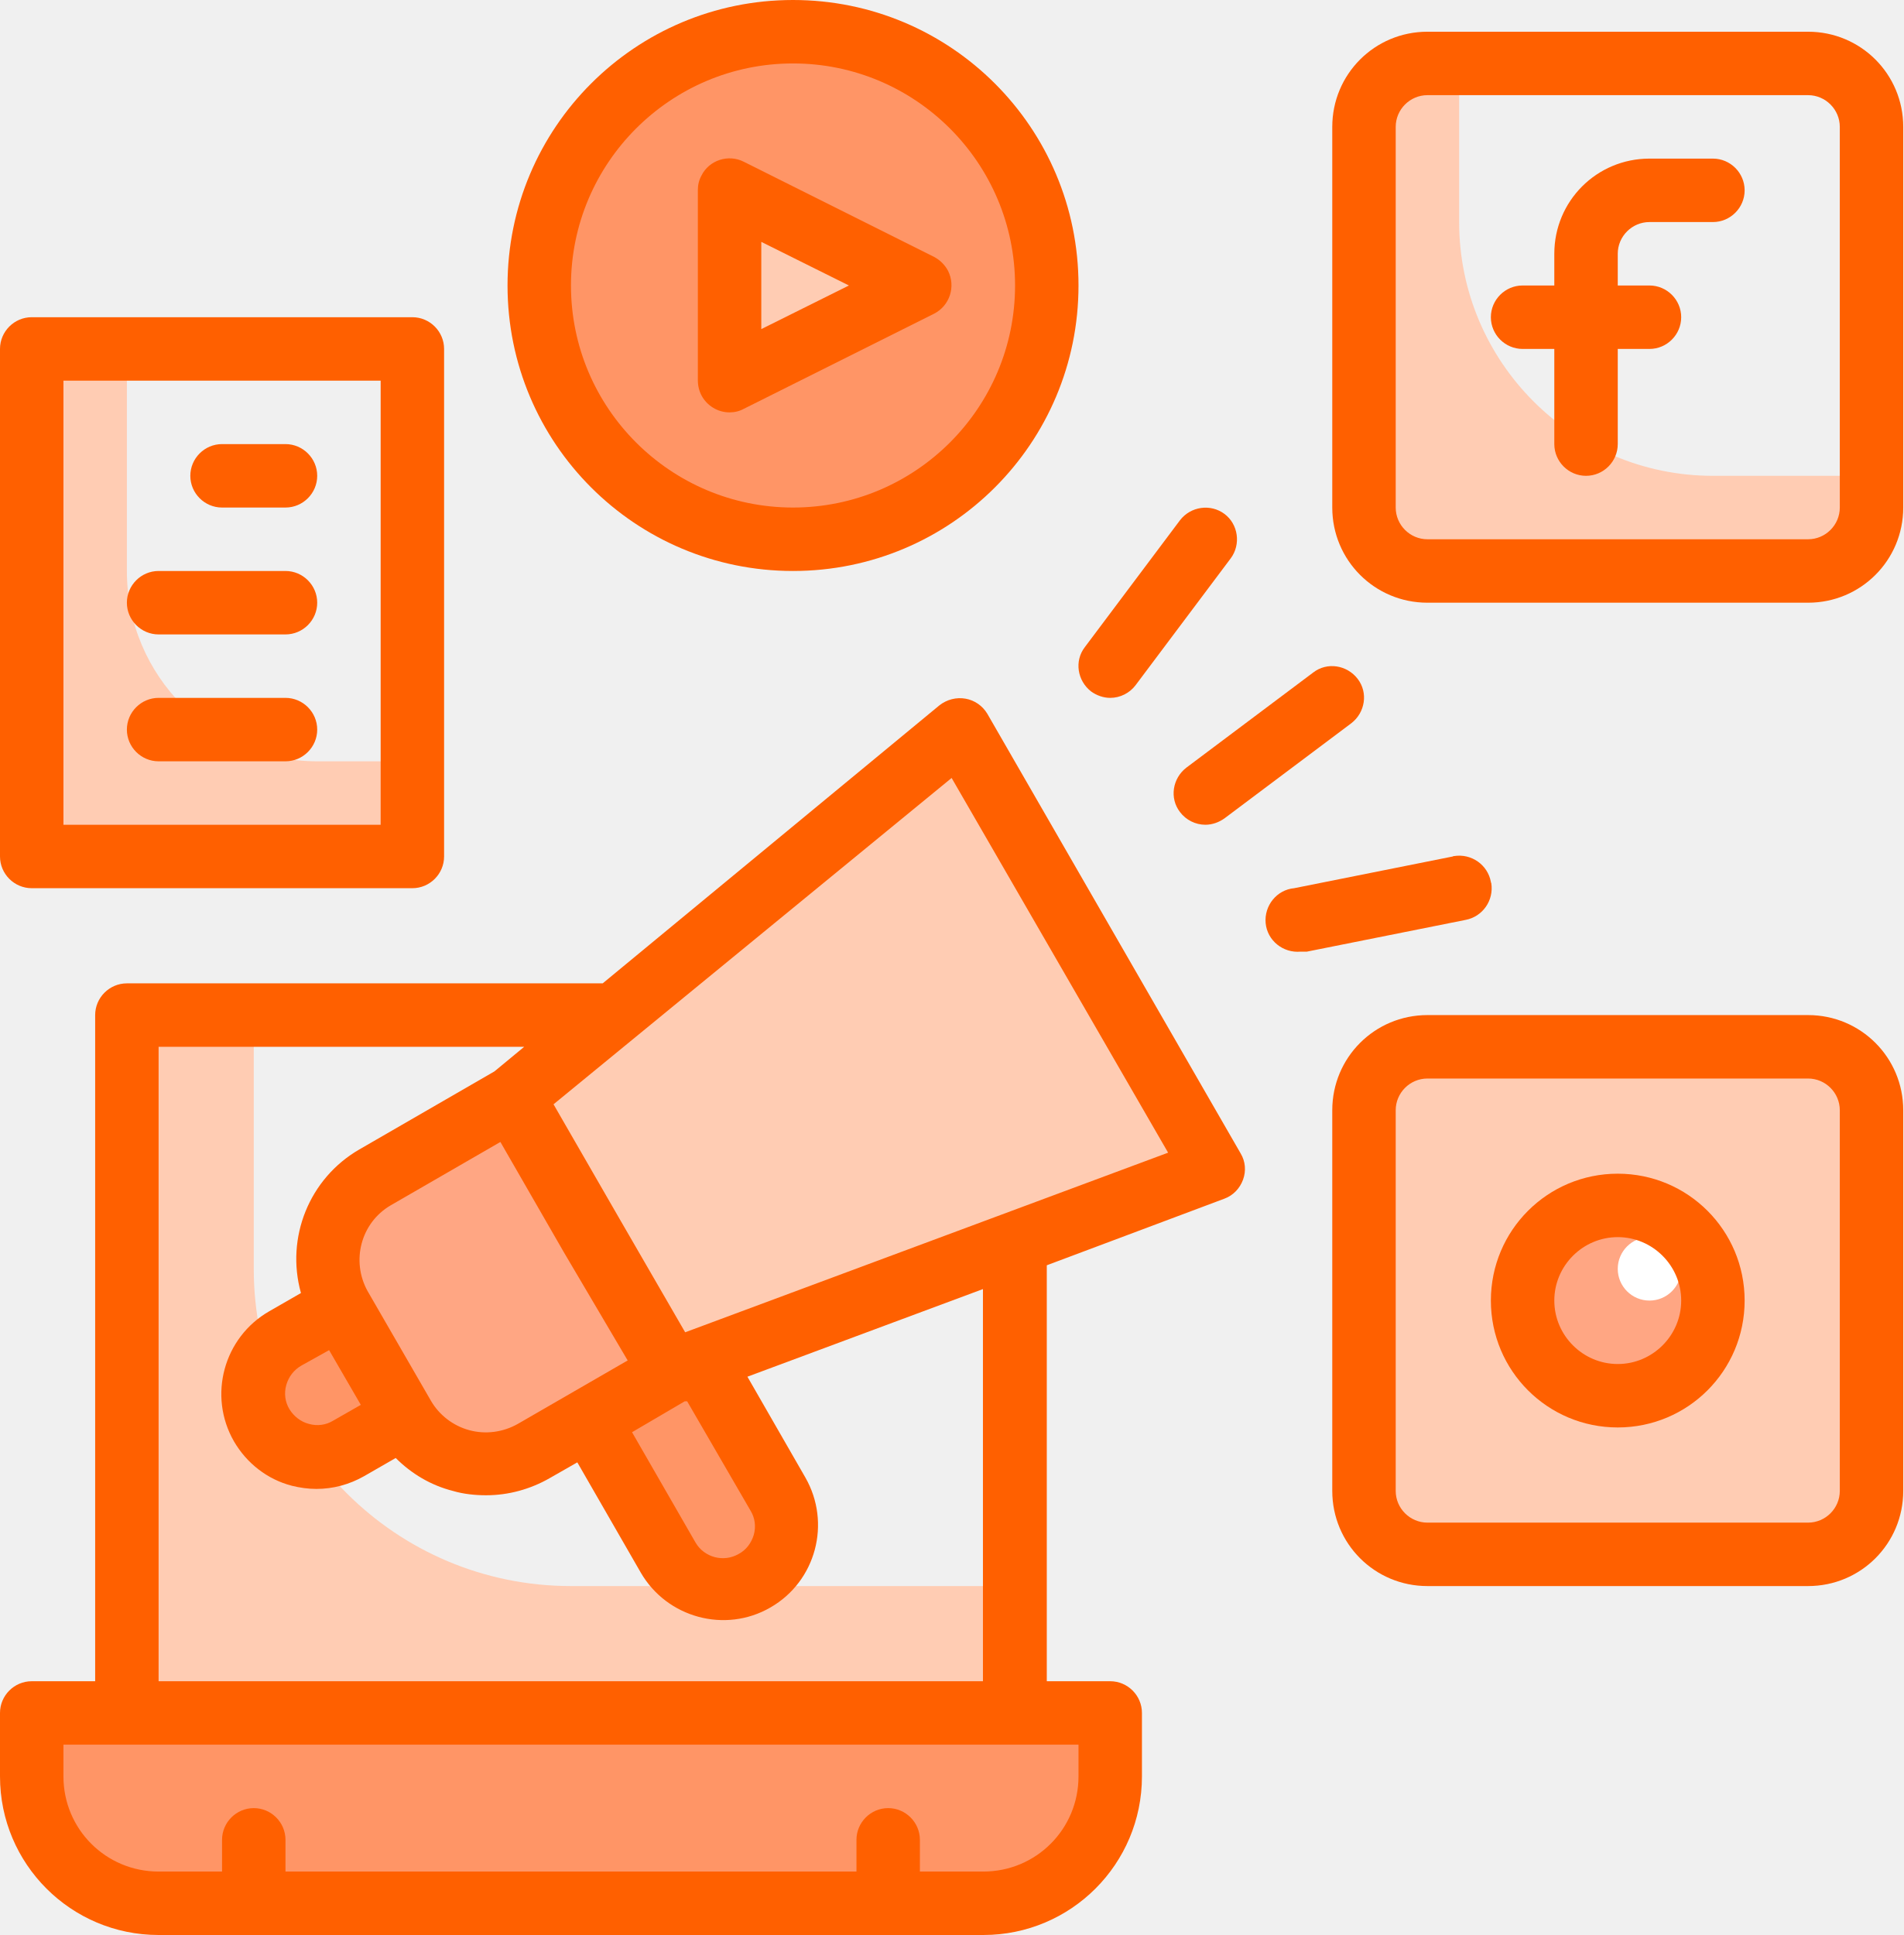
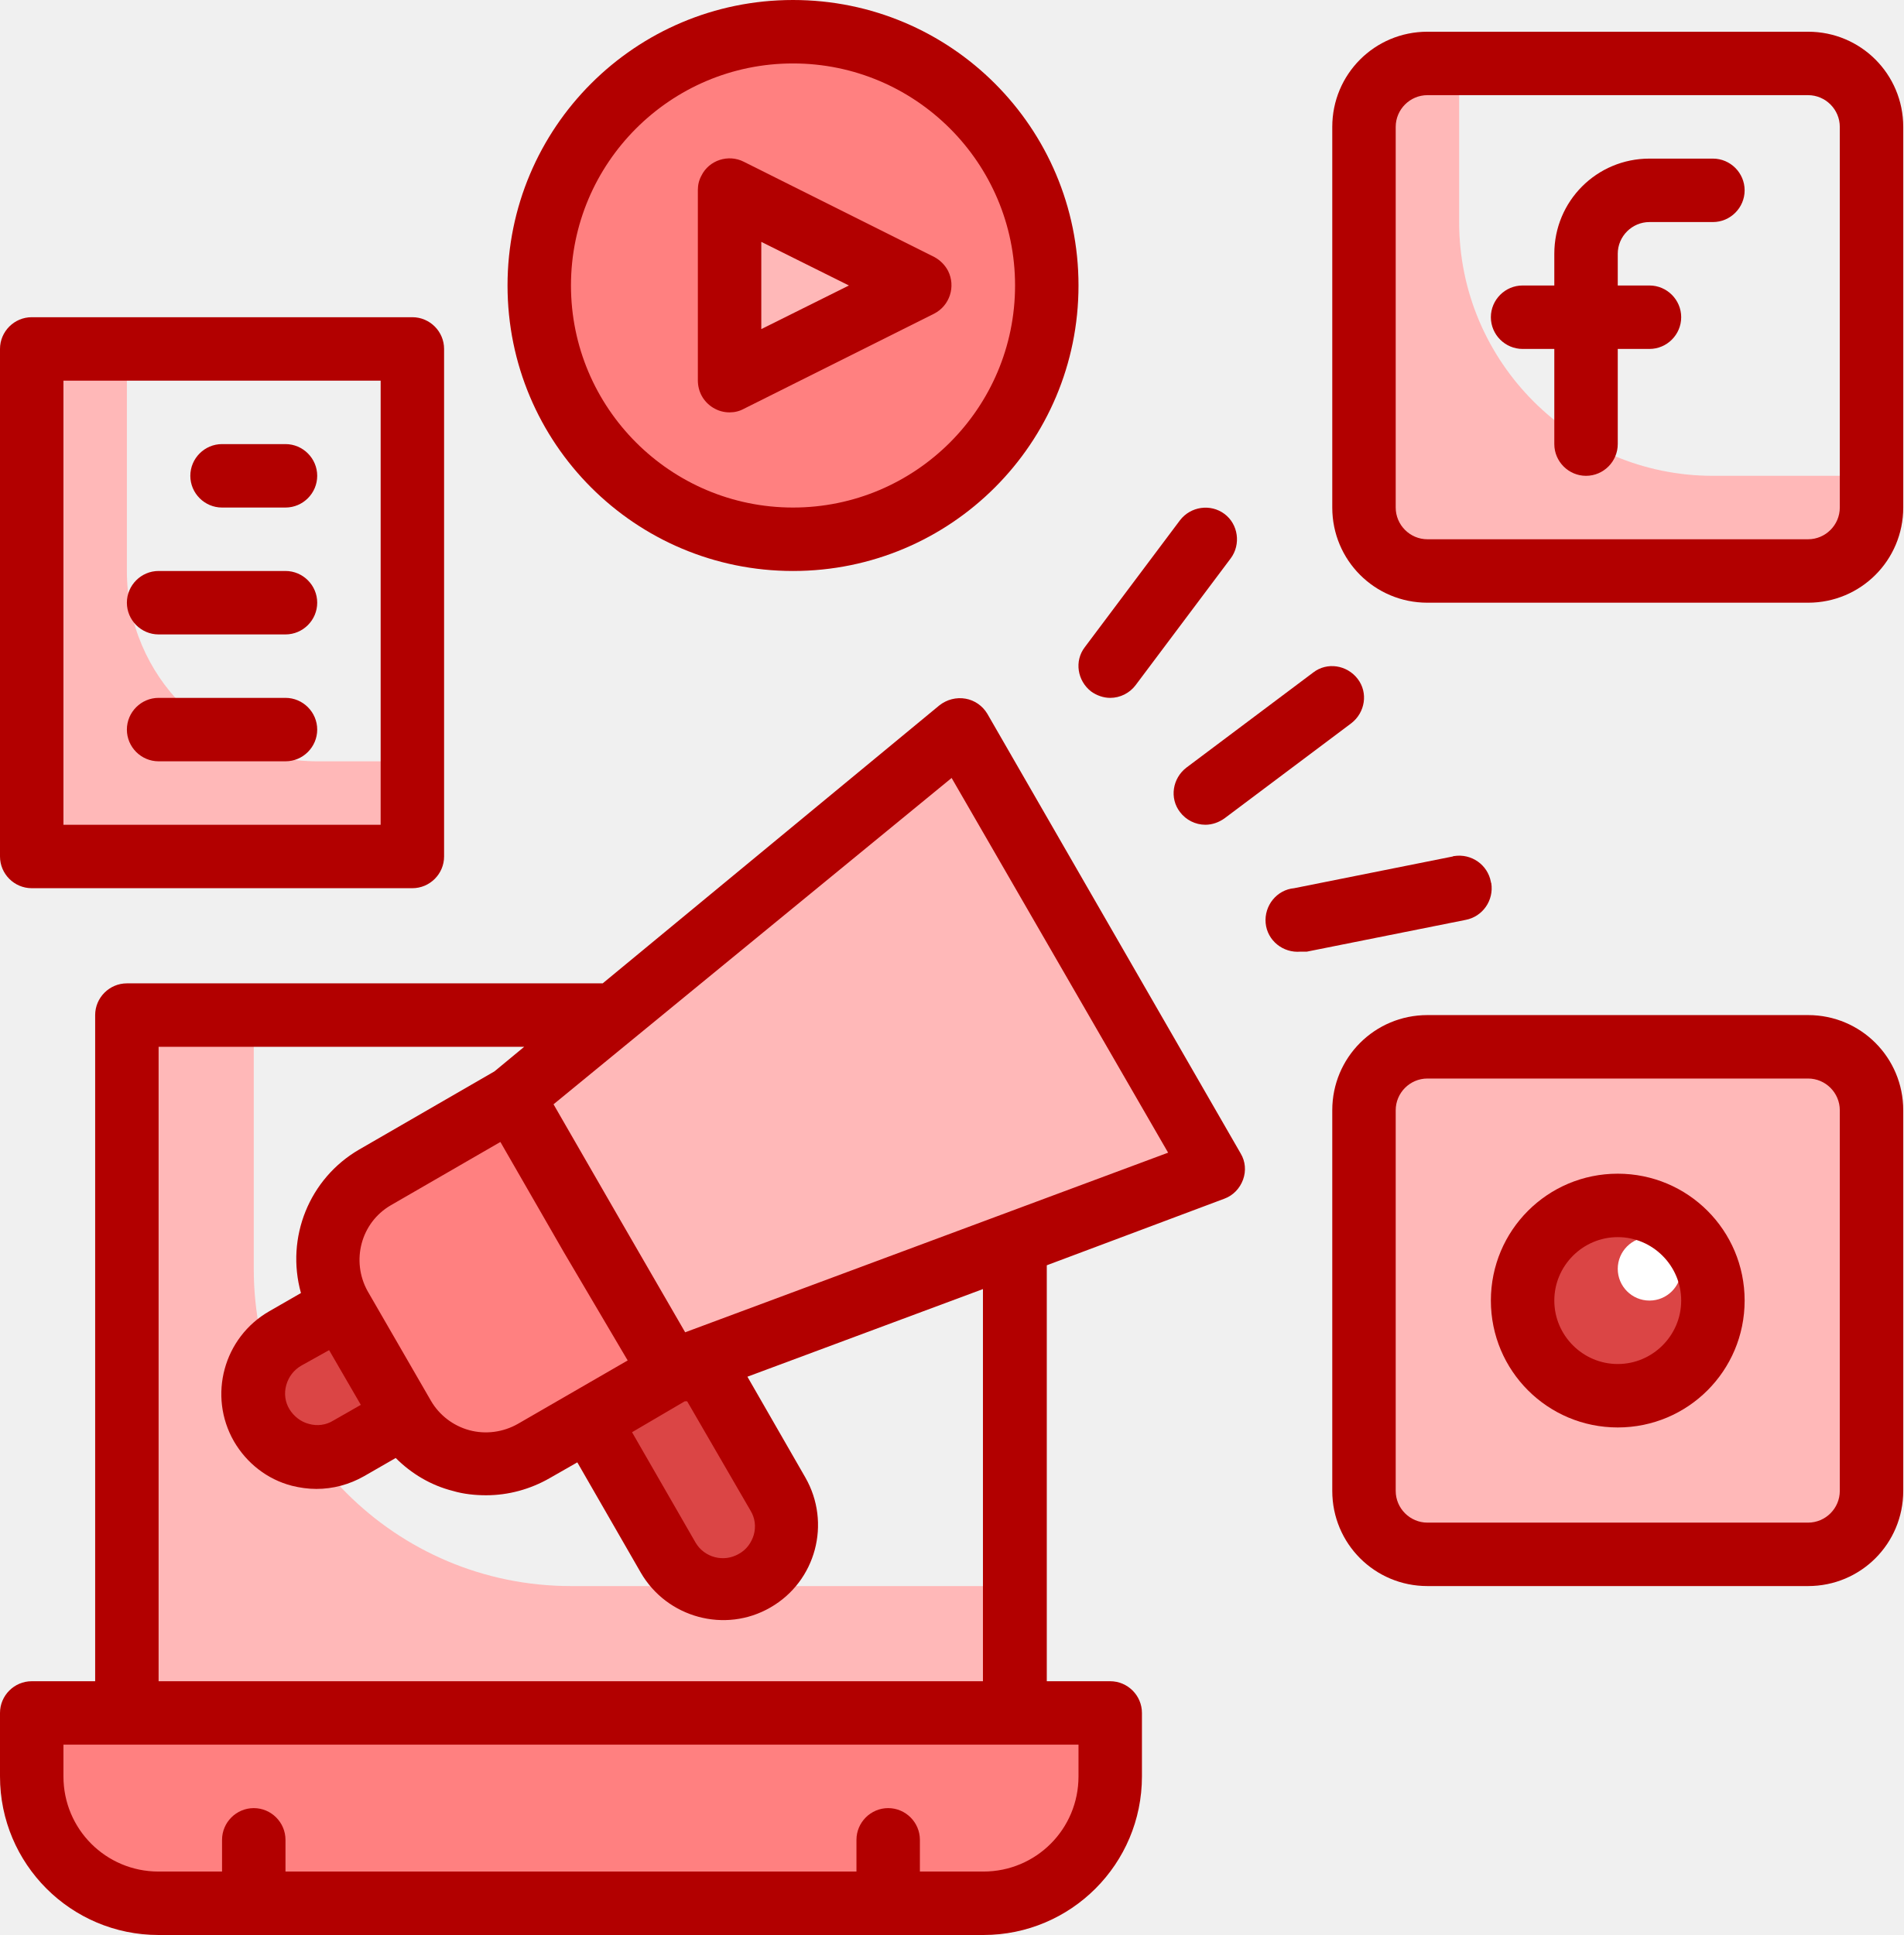
<svg xmlns="http://www.w3.org/2000/svg" version="1.1" id="Calque_1" x="0px" y="0px" viewBox="0 0 480 488" style="enable-background:new 0 0 480 488;" xml:space="preserve">
  <style type="text/css">
- 	.st0{fill:#FF9566;}
- 	.st1{fill:#FFCCB3;}
- 	.st2{fill:#FFA683;}
+ 	.st0{fill:#FF8080;}
+ 	.st1{fill:#FFB8B8;}
+ 	.st2{fill:#DB4545;}
	.st3{fill:#FFFFFF;}
- 	.st4{fill:#FF6000;}
+ 	.st4{fill:#B20000;}
</style>
  <path class="st0" d="M8,432h272l0,0v16c0,17.7-14.3,32-32,32H40c-17.7,0-32-14.3-32-32V432L8,432z" />
  <path class="st1" d="M64,320v-64H32v176h224v-32H144C99.8,400,64,364.2,64,320z" />
  <path class="st1" d="M360,264h96c8.8,0,16,7.2,16,16v96c0,8.8-7.2,16-16,16h-96c-8.8,0-16-7.2-16-16v-96  C344,271.2,351.2,264,360,264z" />
  <circle class="st2" cx="408" cy="328" r="24" />
  <circle class="st3" cx="416" cy="320" r="8" />
  <circle class="st0" cx="200" cy="72" r="64" />
  <path class="st1" d="M184,96V48l48,24L184,96z" />
  <path class="st1" d="M368,56V16h-8c-8.8,0-16,7.2-16,16v96c0,8.8,7.2,16,16,16h96c8.8,0,16-7.2,16-16v-8h-40  C396.7,120,368,91.3,368,56z" />
  <path class="st1" d="M32,144V88H8v128h96v-24H80C53.5,192,32,170.5,32,144z" />
-   <path class="st0" d="M136.5,337.3l27.7-16l0,0l32,55.4c4.4,7.7,1.8,17.4-5.9,21.9c-7.7,4.4-17.4,1.8-21.9-5.9L136.5,337.3  L136.5,337.3z" />
+   <path class="st2" d="M136.5,337.3l27.7-16l0,0l32,55.4c4.4,7.7,1.8,17.4-5.9,21.9c-7.7,4.4-17.4,1.8-21.9-5.9L136.5,337.3  L136.5,337.3z" />
  <path class="st1" d="M306,294.9l-136.7,51.2l-40-69.3L242,184L306,294.9z" />
-   <path class="st2" d="M94.7,296.8l34.6-20l0,0l40,69.3l0,0l-34.6,20c-11.5,6.6-26.2,2.7-32.8-8.8l-16-27.7  C79.3,318.1,83.2,303.4,94.7,296.8z" />
-   <path class="st0" d="M72,337.6l13.9-8l0,0l16,27.7l0,0l-13.9,8c-7.7,4.4-17.4,1.8-21.9-5.9C61.7,351.8,64.3,342,72,337.6z" />
+   <path class="st0" d="M94.7,296.8l34.6-20l0,0l40,69.3l0,0l-34.6,20c-11.5,6.6-26.2,2.7-32.8-8.8l-16-27.7  C79.3,318.1,83.2,303.4,94.7,296.8z" />
+   <path class="st2" d="M72,337.6l13.9-8l0,0l16,27.7l0,0l-13.9,8c-7.7,4.4-17.4,1.8-21.9-5.9C61.7,351.8,64.3,342,72,337.6z" />
  <g>
    <path class="st4" d="M432,40h-16c-13.3,0-24,10.7-24,24v8h-8c-4.4,0-8,3.6-8,8s3.6,8,8,8h8v24c0,4.4,3.6,8,8,8s8-3.6,8-8V88h8   c4.4,0,8-3.6,8-8s-3.6-8-8-8h-8v-8c0-4.4,3.6-8,8-8h16c4.4,0,8-3.6,8-8S436.4,40,432,40z" />
    <path class="st4" d="M456,8h-96c-13.3,0-24,10.7-24,24v96c0,13.3,10.7,24,24,24h96c13.3,0,24-10.7,24-24V32C480,18.7,469.3,8,456,8   z M464,128c0,4.4-3.6,8-8,8h-96c-4.4,0-8-3.6-8-8V32c0-4.4,3.6-8,8-8h96c4.4,0,8,3.6,8,8V128z" />
    <path class="st4" d="M456,256h-96c-13.3,0-24,10.7-24,24v96c0,13.3,10.7,24,24,24h96c13.3,0,24-10.7,24-24v-96   C480,266.7,469.3,256,456,256z M464,376c0,4.4-3.6,8-8,8h-96c-4.4,0-8-3.6-8-8v-96c0-4.4,3.6-8,8-8h96c4.4,0,8,3.6,8,8V376z" />
    <path class="st4" d="M408,296c-17.7,0-32,14.3-32,32s14.3,32,32,32s32-14.3,32-32S425.7,296,408,296z M408,344c-8.8,0-16-7.2-16-16   s7.2-16,16-16s16,7.2,16,16S416.8,344,408,344z" />
    <path class="st4" d="M179.8,102.8c1.3,0.8,2.7,1.2,4.2,1.2c1.3,0,2.5-0.3,3.6-0.9l48-24c3.9-2,5.5-6.8,3.5-10.8   c-0.8-1.5-2-2.7-3.5-3.5l-48-24c-3.9-2-8.8-0.4-10.7,3.5c-0.6,1.1-0.9,2.3-0.9,3.6v48C176,98.8,177.4,101.3,179.8,102.8z M192,61   l22.1,11L192,83V61z" />
    <path class="st4" d="M200,144c39.8,0,72-32.2,72-72S239.8,0,200,0s-72,32.2-72,72S160.2,144,200,144z M200,16c30.9,0,56,25.1,56,56   s-25.1,56-56,56s-56-25.1-56-56S169.1,16,200,16z" />
    <path class="st4" d="M280,176c2.5,0,4.9-1.2,6.4-3.2l24-32c2.6-3.5,1.9-8.6-1.6-11.2c-3.5-2.6-8.5-1.9-11.2,1.6l-24,32   c-2.7,3.5-1.9,8.5,1.6,11.2C276.6,175.4,278.3,176,280,176z" />
    <path class="st4" d="M297.6,204.8c1.5,2,3.9,3.2,6.4,3.2c1.7,0,3.4-0.6,4.8-1.6l32-24c3.5-2.7,4.3-7.7,1.6-11.2   c-2.7-3.5-7.7-4.3-11.2-1.6l-32,24C295.7,196.3,294.9,201.3,297.6,204.8L297.6,204.8z" />
    <path class="st4" d="M376,222.4c-0.8-4.3-4.9-7.2-9.3-6.5c-0.1,0-0.2,0-0.3,0.1l-40,8c-4.4,0.4-7.6,4.4-7.2,8.8   c0.4,4.4,4.4,7.6,8.8,7.2h1.6l40-8c4.3-0.8,7.2-4.9,6.5-9.3C376,222.6,376,222.5,376,222.4z" />
    <path class="st4" d="M8,224h96c4.4,0,8-3.6,8-8V88c0-4.4-3.6-8-8-8H8c-4.4,0-8,3.6-8,8v128C0,220.4,3.6,224,8,224z M16,96h80v112   H16V96z" />
-     <path class="st4" d="M72,112H56c-4.4,0-8,3.6-8,8c0,4.4,3.6,8,8,8h16c4.4,0,8-3.6,8-8C80,115.6,76.4,112,72,112z" />
+     <path class="st4" d="M72,112H56c-4.4,0-8,3.6-8,8s3.6,8,8,8h16c4.4,0,8-3.6,8-8S76.4,112,72,112z" />
    <path class="st4" d="M72,144H40c-4.4,0-8,3.6-8,8s3.6,8,8,8h32c4.4,0,8-3.6,8-8S76.4,144,72,144z" />
    <path class="st4" d="M72,176H40c-4.4,0-8,3.6-8,8s3.6,8,8,8h32c4.4,0,8-3.6,8-8S76.4,176,72,176z" />
-     <path class="st4" d="M249,180c-1.2-2-3.2-3.4-5.5-3.8c-2.3-0.4-4.7,0.2-6.6,1.7L152,248H32c-4.4,0-8,3.6-8,8v168H8   c-4.4,0-8,3.6-8,8v16c0,22.1,17.9,40,40,40h208c22.1,0,40-17.9,40-40v-16c0-4.4-3.6-8-8-8h-16V319.1l44.8-16.8   c2.2-0.8,3.9-2.6,4.7-4.8c0.8-2.2,0.6-4.6-0.6-6.6L249,180z M172.7,353.4h0.6l16,27.6c1.1,1.8,1.4,4,0.8,6.1   c-0.6,2-1.9,3.8-3.8,4.8c-3.8,2.2-8.7,0.9-10.9-2.9l-16-27.8L172.7,353.4z M158.3,343.1l-27.7,16c-3.7,2.1-8.1,2.7-12.2,1.6   c-4.1-1.1-7.6-3.8-9.7-7.4l-16-27.7c-4.2-7.6-1.7-17.2,5.8-21.6l27.7-16l16,27.8L158.3,343.1z M83,340.5l8,13.8l-7,4   c-1.8,1.1-4,1.4-6.1,0.8c-2-0.5-3.8-1.9-4.9-3.7c-1.1-1.8-1.4-4-0.8-6.1c0.6-2.1,1.9-3.8,3.8-4.9L83,340.5z M272,448   c0,13.3-10.7,24-24,24h-16v-8c0-4.4-3.6-8-8-8s-8,3.6-8,8v8H72v-8c0-4.4-3.6-8-8-8s-8,3.6-8,8v8H40c-13.3,0-24-10.7-24-24v-8h256   V448z M248,424H40V264h92.2l-7.5,6.2l-34.1,19.7c-12.6,7.3-18.6,22.2-14.7,36.2l-8,4.6c-11.5,6.6-15.5,21.3-8.9,32.8   c3.2,5.5,8.4,9.6,14.6,11.2c2,0.5,4.1,0.8,6.2,0.8c4.2,0,8.3-1.1,12-3.2l8-4.6c4,4,8.9,6.9,14.4,8.3c2.7,0.8,5.6,1.1,8.4,1.1   c5.6,0,11.1-1.5,16-4.3l7-4l16,27.8c6.6,11.4,21.3,15.4,32.7,8.8c11.5-6.6,15.4-21.3,8.8-32.8c0,0,0,0,0,0l-14.6-25.4l59.4-22.1   V424z M172.8,336l-16.6-28.7l-16.6-28.8L240,196.2l54.6,94.5L172.8,336z" />
+     <path class="st4" d="M249,180c-1.2-2-3.2-3.4-5.5-3.8c-2.3-0.4-4.7,0.2-6.6,1.7L152,248H32c-4.4,0-8,3.6-8,8v168H8   c-4.4,0-8,3.6-8,8v16c0,22.1,17.9,40,40,40h208c22.1,0,40-17.9,40-40v-16c0-4.4-3.6-8-8-8h-16V319.1l44.8-16.8   c2.2-0.8,3.9-2.6,4.7-4.8c0.8-2.2,0.6-4.6-0.6-6.6L249,180z M172.7,353.4h0.6l16,27.6c1.1,1.8,1.4,4,0.8,6.1   c-0.6,2-1.9,3.8-3.8,4.8c-3.8,2.2-8.7,0.9-10.9-2.9l-16-27.8L172.7,353.4z M158.3,343.1l-27.7,16c-3.7,2.1-8.1,2.7-12.2,1.6   s-7.6-3.8-9.7-7.4l-16-27.7c-4.2-7.6-1.7-17.2,5.8-21.6l27.7-16l16,27.8L158.3,343.1z M83,340.5l8,13.8l-7,4   c-1.8,1.1-4,1.4-6.1,0.8c-2-0.5-3.8-1.9-4.9-3.7c-1.1-1.8-1.4-4-0.8-6.1s1.9-3.8,3.8-4.9L83,340.5z M272,448c0,13.3-10.7,24-24,24   h-16v-8c0-4.4-3.6-8-8-8s-8,3.6-8,8v8H72v-8c0-4.4-3.6-8-8-8s-8,3.6-8,8v8H40c-13.3,0-24-10.7-24-24v-8h256V448z M248,424H40V264   h92.2l-7.5,6.2l-34.1,19.7C78,297.2,72,312.1,75.9,326.1l-8,4.6c-11.5,6.6-15.5,21.3-8.9,32.8c3.2,5.5,8.4,9.6,14.6,11.2   c2,0.5,4.1,0.8,6.2,0.8c4.2,0,8.3-1.1,12-3.2l8-4.6c4,4,8.9,6.9,14.4,8.3c2.7,0.8,5.6,1.1,8.4,1.1c5.6,0,11.1-1.5,16-4.3l7-4   l16,27.8c6.6,11.4,21.3,15.4,32.7,8.8c11.5-6.6,15.4-21.3,8.8-32.8l0,0l-14.6-25.4l59.4-22.1V424H248z M172.8,336l-16.6-28.7   l-16.6-28.8L240,196.2l54.6,94.5L172.8,336z" />
  </g>
</svg>
